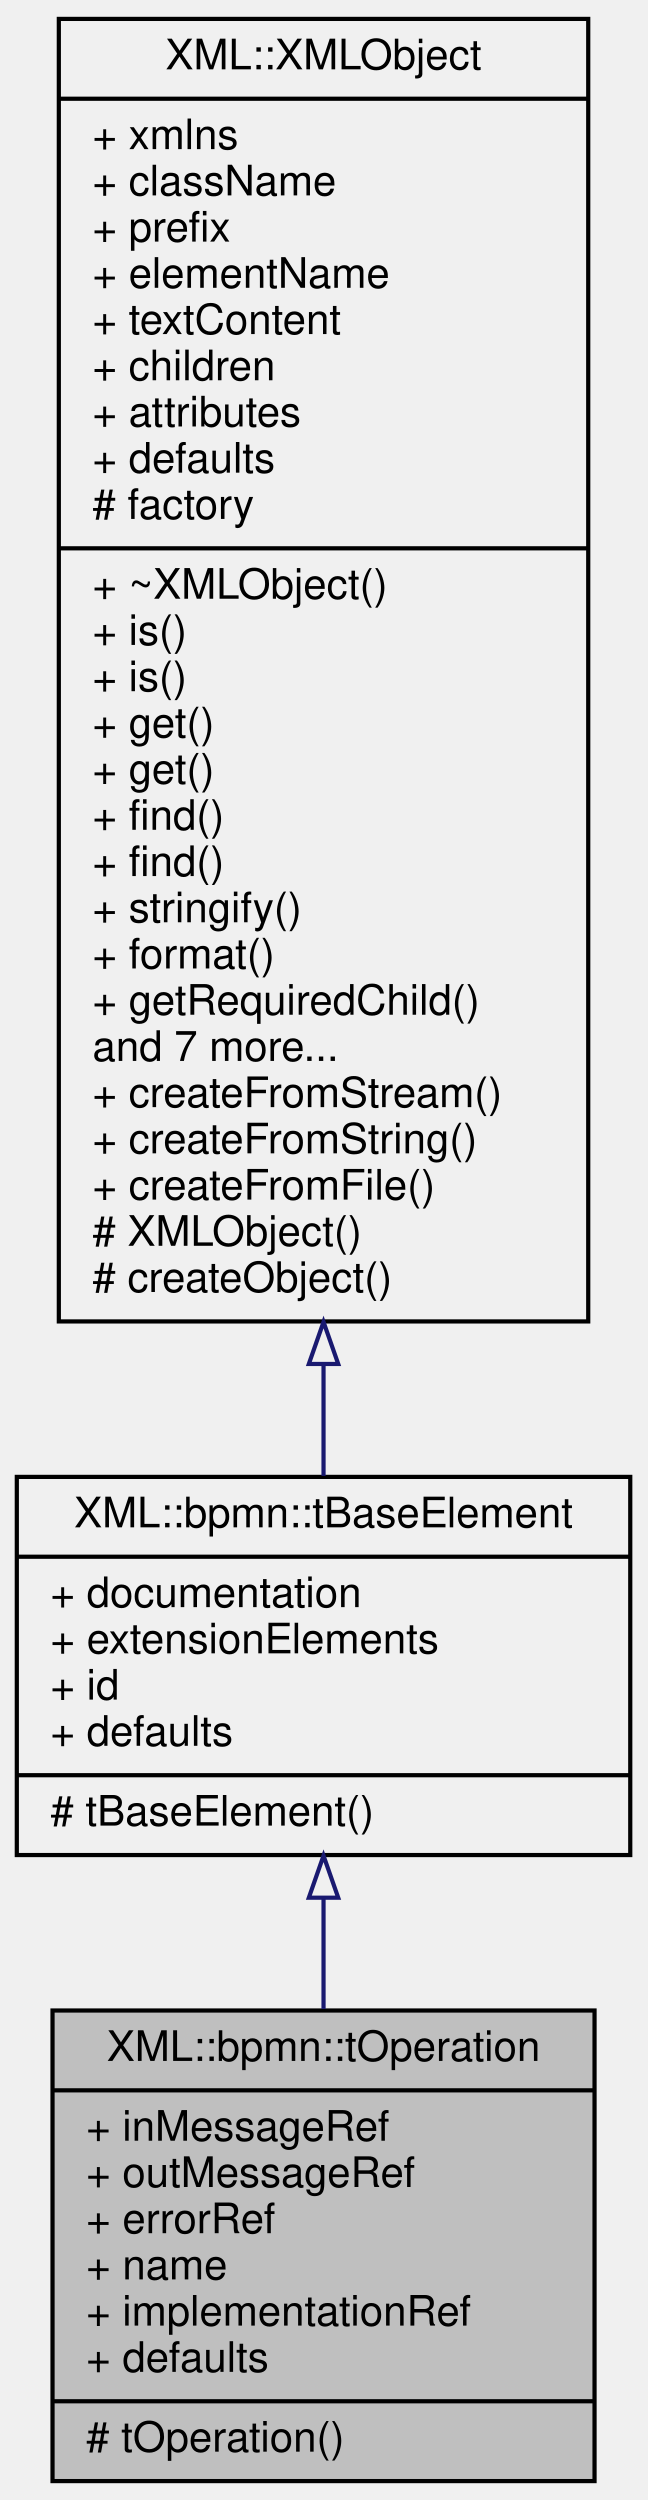
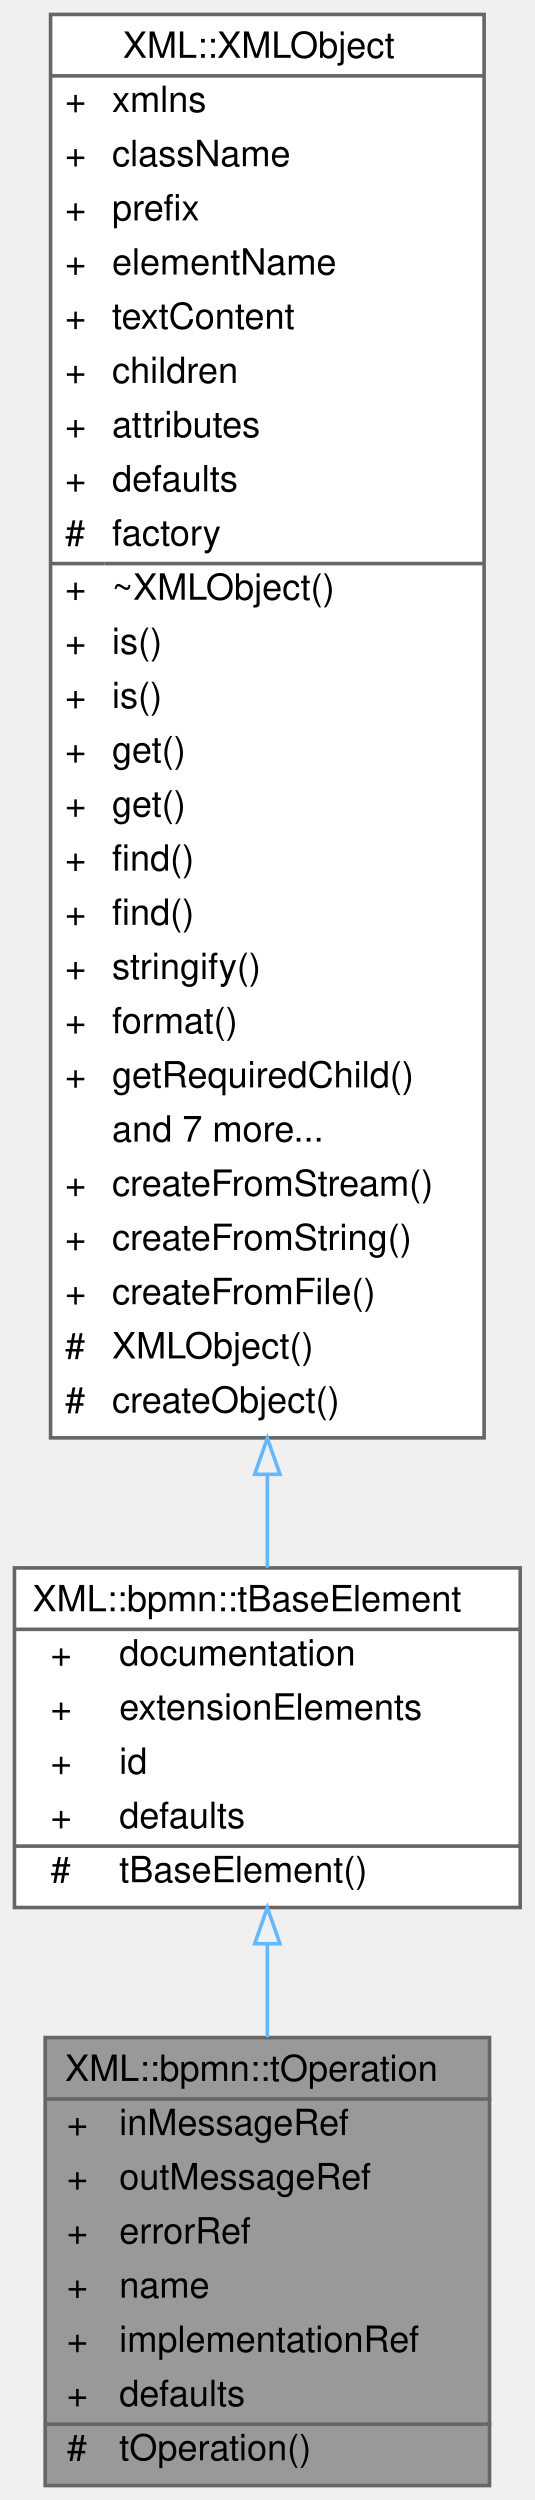
- <svg xmlns="http://www.w3.org/2000/svg" xmlns:xlink="http://www.w3.org/1999/xlink" width="154pt" height="595pt" viewBox="0.00 0.00 154.00 595.00">
-   <g id="graph0" class="graph" transform="scale(1 1) rotate(0) translate(4 591)">
-     <g id="node1" class="node">
-       <g id="a_node1">
+ <svg xmlns="http://www.w3.org/2000/svg" xmlns:xlink="http://www.w3.org/1999/xlink" width="148pt" height="692pt" viewBox="0.00 0.00 148.00 692.00">
+   <g id="graph0" class="graph" transform="scale(1 1) rotate(0) translate(4 688)">
+     <g id="Node000001" class="node">
+       <g id="a_Node000001">
        <a xlink:title=" ">
-           <polygon fill="#bfbfbf" stroke="black" points="8.5,-0.5 8.5,-112.5 137.5,-112.5 137.5,-0.5 8.5,-0.5" />
-           <text text-anchor="middle" x="73" y="-100.5" font-family="Helvetica,sans-Serif" font-size="10.00">XML::bpmn::tOperation</text>
-           <polyline fill="none" stroke="black" points="8.5,-93.5 137.5,-93.5 " />
-           <text text-anchor="start" x="16.5" y="-81.5" font-family="Helvetica,sans-Serif" font-size="10.00">+ inMessageRef</text>
-           <text text-anchor="start" x="16.5" y="-70.5" font-family="Helvetica,sans-Serif" font-size="10.00">+ outMessageRef</text>
-           <text text-anchor="start" x="16.5" y="-59.5" font-family="Helvetica,sans-Serif" font-size="10.00">+ errorRef</text>
-           <text text-anchor="start" x="16.5" y="-48.5" font-family="Helvetica,sans-Serif" font-size="10.00">+ name</text>
-           <text text-anchor="start" x="16.5" y="-37.5" font-family="Helvetica,sans-Serif" font-size="10.00">+ implementationRef</text>
-           <text text-anchor="start" x="16.5" y="-26.5" font-family="Helvetica,sans-Serif" font-size="10.00">+ defaults</text>
-           <polyline fill="none" stroke="black" points="8.5,-19.5 137.5,-19.5 " />
-           <text text-anchor="start" x="16.5" y="-7.5" font-family="Helvetica,sans-Serif" font-size="10.00"># tOperation()</text>
+           <polygon fill="#999999" stroke="transparent" points="131.5,-124 8.5,-124 8.5,0 131.5,0 131.5,-124" />
+           <text text-anchor="start" x="14" y="-112" font-family="Helvetica,sans-Serif" font-size="10.00">XML::bpmn::tOperation</text>
+           <text text-anchor="start" x="14.5" y="-97" font-family="Helvetica,sans-Serif" font-size="10.00">+</text>
+           <text text-anchor="start" x="29" y="-97" font-family="Helvetica,sans-Serif" font-size="10.00">inMessageRef</text>
+           <text text-anchor="start" x="14.5" y="-82" font-family="Helvetica,sans-Serif" font-size="10.00">+</text>
+           <text text-anchor="start" x="29" y="-82" font-family="Helvetica,sans-Serif" font-size="10.00">outMessageRef</text>
+           <text text-anchor="start" x="14.5" y="-67" font-family="Helvetica,sans-Serif" font-size="10.00">+</text>
+           <text text-anchor="start" x="29" y="-67" font-family="Helvetica,sans-Serif" font-size="10.00">errorRef</text>
+           <text text-anchor="start" x="14.5" y="-52" font-family="Helvetica,sans-Serif" font-size="10.00">+</text>
+           <text text-anchor="start" x="29" y="-52" font-family="Helvetica,sans-Serif" font-size="10.00">name</text>
+           <text text-anchor="start" x="14.5" y="-37" font-family="Helvetica,sans-Serif" font-size="10.00">+</text>
+           <text text-anchor="start" x="29" y="-37" font-family="Helvetica,sans-Serif" font-size="10.00">implementationRef</text>
+           <text text-anchor="start" x="14.5" y="-22" font-family="Helvetica,sans-Serif" font-size="10.00">+</text>
+           <text text-anchor="start" x="29" y="-22" font-family="Helvetica,sans-Serif" font-size="10.00">defaults</text>
+           <text text-anchor="start" x="14.5" y="-7" font-family="Helvetica,sans-Serif" font-size="10.00">#</text>
+           <text text-anchor="start" x="29" y="-7" font-family="Helvetica,sans-Serif" font-size="10.00">tOperation()</text>
+           <polygon fill="#666666" stroke="#666666" points="9,-107 9,-107 132,-107 132,-107 9,-107" />
+           <polygon fill="#666666" stroke="#666666" points="9,-17 9,-17 27,-17 27,-17 9,-17" />
+           <polygon fill="#666666" stroke="#666666" points="27,-17 27,-17 132,-17 132,-17 27,-17" />
+           <polygon fill="none" stroke="#666666" points="8.5,0 8.5,-124 131.5,-124 131.5,0 8.5,0" />
        </a>
      </g>
    </g>
-     <g id="node2" class="node">
-       <g id="a_node2">
+     <g id="Node000002" class="node">
+       <g id="a_Node000002">
        <a xlink:href="classXML_1_1bpmn_1_1tBaseElement.html" target="_top" xlink:title=" ">
-           <polygon fill="none" stroke="black" points="0,-149.5 0,-239.5 146,-239.5 146,-149.5 0,-149.5" />
-           <text text-anchor="middle" x="73" y="-227.5" font-family="Helvetica,sans-Serif" font-size="10.00">XML::bpmn::tBaseElement</text>
-           <polyline fill="none" stroke="black" points="0,-220.5 146,-220.5 " />
-           <text text-anchor="start" x="8" y="-208.5" font-family="Helvetica,sans-Serif" font-size="10.00">+ documentation</text>
-           <text text-anchor="start" x="8" y="-197.5" font-family="Helvetica,sans-Serif" font-size="10.00">+ extensionElements</text>
-           <text text-anchor="start" x="8" y="-186.5" font-family="Helvetica,sans-Serif" font-size="10.00">+ id</text>
-           <text text-anchor="start" x="8" y="-175.5" font-family="Helvetica,sans-Serif" font-size="10.00">+ defaults</text>
-           <polyline fill="none" stroke="black" points="0,-168.5 146,-168.5 " />
-           <text text-anchor="start" x="8" y="-156.5" font-family="Helvetica,sans-Serif" font-size="10.00"># tBaseElement()</text>
+           <polygon fill="white" stroke="transparent" points="140,-254 0,-254 0,-160 140,-160 140,-254" />
+           <text text-anchor="start" x="5" y="-242" font-family="Helvetica,sans-Serif" font-size="10.00">XML::bpmn::tBaseElement</text>
+           <text text-anchor="start" x="10" y="-227" font-family="Helvetica,sans-Serif" font-size="10.00">+</text>
+           <text text-anchor="start" x="29" y="-227" font-family="Helvetica,sans-Serif" font-size="10.00">documentation</text>
+           <text text-anchor="start" x="10" y="-212" font-family="Helvetica,sans-Serif" font-size="10.00">+</text>
+           <text text-anchor="start" x="29" y="-212" font-family="Helvetica,sans-Serif" font-size="10.00">extensionElements</text>
+           <text text-anchor="start" x="10" y="-197" font-family="Helvetica,sans-Serif" font-size="10.00">+</text>
+           <text text-anchor="start" x="29" y="-197" font-family="Helvetica,sans-Serif" font-size="10.00">id</text>
+           <text text-anchor="start" x="10" y="-182" font-family="Helvetica,sans-Serif" font-size="10.00">+</text>
+           <text text-anchor="start" x="29" y="-182" font-family="Helvetica,sans-Serif" font-size="10.00">defaults</text>
+           <text text-anchor="start" x="10" y="-167" font-family="Helvetica,sans-Serif" font-size="10.00">#</text>
+           <text text-anchor="start" x="29" y="-167" font-family="Helvetica,sans-Serif" font-size="10.00">tBaseElement()</text>
+           <polygon fill="#666666" stroke="#666666" points="0,-237 0,-237 140,-237 140,-237 0,-237" />
+           <polygon fill="#666666" stroke="#666666" points="0,-177 0,-177 27,-177 27,-177 0,-177" />
+           <polygon fill="#666666" stroke="#666666" points="27,-177 27,-177 140,-177 140,-177 27,-177" />
+           <polygon fill="none" stroke="#666666" points="0,-160 0,-254 140,-254 140,-160 0,-160" />
        </a>
      </g>
    </g>
-     <g id="edge1" class="edge">
-       <path fill="none" stroke="midnightblue" d="M73,-139.31C73,-130.61 73,-121.59 73,-112.87" />
-       <polygon fill="none" stroke="midnightblue" points="69.5,-139.34 73,-149.34 76.5,-139.34 69.5,-139.34" />
-     </g>
-     <g id="node3" class="node">
-       <g id="a_node3">
-         <a xlink:href="classXML_1_1XMLObject.html" target="_top" xlink:title="A class representing a node in an XML-tree.">
-           <polygon fill="none" stroke="black" points="10,-276.5 10,-586.5 136,-586.5 136,-276.5 10,-276.5" />
-           <text text-anchor="middle" x="73" y="-574.5" font-family="Helvetica,sans-Serif" font-size="10.00">XML::XMLObject</text>
-           <polyline fill="none" stroke="black" points="10,-567.5 136,-567.5 " />
-           <text text-anchor="start" x="18" y="-555.5" font-family="Helvetica,sans-Serif" font-size="10.00">+ xmlns</text>
-           <text text-anchor="start" x="18" y="-544.5" font-family="Helvetica,sans-Serif" font-size="10.00">+ className</text>
-           <text text-anchor="start" x="18" y="-533.5" font-family="Helvetica,sans-Serif" font-size="10.00">+ prefix</text>
-           <text text-anchor="start" x="18" y="-522.5" font-family="Helvetica,sans-Serif" font-size="10.00">+ elementName</text>
-           <text text-anchor="start" x="18" y="-511.5" font-family="Helvetica,sans-Serif" font-size="10.00">+ textContent</text>
-           <text text-anchor="start" x="18" y="-500.5" font-family="Helvetica,sans-Serif" font-size="10.00">+ children</text>
-           <text text-anchor="start" x="18" y="-489.5" font-family="Helvetica,sans-Serif" font-size="10.00">+ attributes</text>
-           <text text-anchor="start" x="18" y="-478.5" font-family="Helvetica,sans-Serif" font-size="10.00">+ defaults</text>
-           <text text-anchor="start" x="18" y="-467.5" font-family="Helvetica,sans-Serif" font-size="10.00"># factory</text>
-           <polyline fill="none" stroke="black" points="10,-460.5 136,-460.5 " />
-           <text text-anchor="start" x="18" y="-448.5" font-family="Helvetica,sans-Serif" font-size="10.00">+ ~XMLObject()</text>
-           <text text-anchor="start" x="18" y="-437.5" font-family="Helvetica,sans-Serif" font-size="10.00">+ is()</text>
-           <text text-anchor="start" x="18" y="-426.5" font-family="Helvetica,sans-Serif" font-size="10.00">+ is()</text>
-           <text text-anchor="start" x="18" y="-415.5" font-family="Helvetica,sans-Serif" font-size="10.00">+ get()</text>
-           <text text-anchor="start" x="18" y="-404.5" font-family="Helvetica,sans-Serif" font-size="10.00">+ get()</text>
-           <text text-anchor="start" x="18" y="-393.5" font-family="Helvetica,sans-Serif" font-size="10.00">+ find()</text>
-           <text text-anchor="start" x="18" y="-382.5" font-family="Helvetica,sans-Serif" font-size="10.00">+ find()</text>
-           <text text-anchor="start" x="18" y="-371.5" font-family="Helvetica,sans-Serif" font-size="10.00">+ stringify()</text>
-           <text text-anchor="start" x="18" y="-360.5" font-family="Helvetica,sans-Serif" font-size="10.00">+ format()</text>
-           <text text-anchor="start" x="18" y="-349.5" font-family="Helvetica,sans-Serif" font-size="10.00">+ getRequiredChild()</text>
-           <text text-anchor="start" x="18" y="-338.5" font-family="Helvetica,sans-Serif" font-size="10.00">and 7 more...</text>
-           <text text-anchor="start" x="18" y="-327.5" font-family="Helvetica,sans-Serif" font-size="10.00">+ createFromStream()</text>
-           <text text-anchor="start" x="18" y="-316.5" font-family="Helvetica,sans-Serif" font-size="10.00">+ createFromString()</text>
-           <text text-anchor="start" x="18" y="-305.5" font-family="Helvetica,sans-Serif" font-size="10.00">+ createFromFile()</text>
-           <text text-anchor="start" x="18" y="-294.5" font-family="Helvetica,sans-Serif" font-size="10.00"># XMLObject()</text>
-           <text text-anchor="start" x="18" y="-283.5" font-family="Helvetica,sans-Serif" font-size="10.00"># createObject()</text>
+     <g id="edge1_Node000001_Node000002" class="edge">
+       <g id="a_edge1_Node000001_Node000002">
+         <a xlink:title=" ">
+           <path fill="none" stroke="#63b8ff" d="M70,-149.84C70,-141.38 70,-132.63 70,-124.08" />
+           <polygon fill="none" stroke="#63b8ff" points="66.5,-149.97 70,-159.97 73.5,-149.97 66.5,-149.97" />
        </a>
      </g>
    </g>
-     <g id="edge2" class="edge">
-       <path fill="none" stroke="midnightblue" d="M73,-266.35C73,-256.89 73,-247.91 73,-239.72" />
-       <polygon fill="none" stroke="midnightblue" points="69.5,-266.37 73,-276.37 76.5,-266.37 69.5,-266.37" />
+     <g id="Node000003" class="node">
+       <g id="a_Node000003">
+         <a xlink:href="classXML_1_1XMLObject.html" target="_top" xlink:title="A class representing a node in an XML-tree.">
+           <polygon fill="white" stroke="transparent" points="130,-684 10,-684 10,-290 130,-290 130,-684" />
+           <text text-anchor="start" x="30" y="-672" font-family="Helvetica,sans-Serif" font-size="10.00">XML::XMLObject</text>
+           <text text-anchor="start" x="14" y="-657" font-family="Helvetica,sans-Serif" font-size="10.00">+</text>
+           <text text-anchor="start" x="27" y="-657" font-family="Helvetica,sans-Serif" font-size="10.00">xmlns</text>
+           <text text-anchor="start" x="14" y="-642" font-family="Helvetica,sans-Serif" font-size="10.00">+</text>
+           <text text-anchor="start" x="27" y="-642" font-family="Helvetica,sans-Serif" font-size="10.00">className</text>
+           <text text-anchor="start" x="14" y="-627" font-family="Helvetica,sans-Serif" font-size="10.00">+</text>
+           <text text-anchor="start" x="27" y="-627" font-family="Helvetica,sans-Serif" font-size="10.00">prefix</text>
+           <text text-anchor="start" x="14" y="-612" font-family="Helvetica,sans-Serif" font-size="10.00">+</text>
+           <text text-anchor="start" x="27" y="-612" font-family="Helvetica,sans-Serif" font-size="10.00">elementName</text>
+           <text text-anchor="start" x="14" y="-597" font-family="Helvetica,sans-Serif" font-size="10.00">+</text>
+           <text text-anchor="start" x="27" y="-597" font-family="Helvetica,sans-Serif" font-size="10.00">textContent</text>
+           <text text-anchor="start" x="14" y="-582" font-family="Helvetica,sans-Serif" font-size="10.00">+</text>
+           <text text-anchor="start" x="27" y="-582" font-family="Helvetica,sans-Serif" font-size="10.00">children</text>
+           <text text-anchor="start" x="14" y="-567" font-family="Helvetica,sans-Serif" font-size="10.00">+</text>
+           <text text-anchor="start" x="27" y="-567" font-family="Helvetica,sans-Serif" font-size="10.00">attributes</text>
+           <text text-anchor="start" x="14" y="-552" font-family="Helvetica,sans-Serif" font-size="10.00">+</text>
+           <text text-anchor="start" x="27" y="-552" font-family="Helvetica,sans-Serif" font-size="10.00">defaults</text>
+           <text text-anchor="start" x="14" y="-537" font-family="Helvetica,sans-Serif" font-size="10.00">#</text>
+           <text text-anchor="start" x="27" y="-537" font-family="Helvetica,sans-Serif" font-size="10.00">factory</text>
+           <text text-anchor="start" x="14" y="-522" font-family="Helvetica,sans-Serif" font-size="10.00">+</text>
+           <text text-anchor="start" x="27" y="-522" font-family="Helvetica,sans-Serif" font-size="10.00">~XMLObject()</text>
+           <text text-anchor="start" x="14" y="-507" font-family="Helvetica,sans-Serif" font-size="10.00">+</text>
+           <text text-anchor="start" x="27" y="-507" font-family="Helvetica,sans-Serif" font-size="10.00">is()</text>
+           <text text-anchor="start" x="14" y="-492" font-family="Helvetica,sans-Serif" font-size="10.00">+</text>
+           <text text-anchor="start" x="27" y="-492" font-family="Helvetica,sans-Serif" font-size="10.00">is()</text>
+           <text text-anchor="start" x="14" y="-477" font-family="Helvetica,sans-Serif" font-size="10.00">+</text>
+           <text text-anchor="start" x="27" y="-477" font-family="Helvetica,sans-Serif" font-size="10.00">get()</text>
+           <text text-anchor="start" x="14" y="-462" font-family="Helvetica,sans-Serif" font-size="10.00">+</text>
+           <text text-anchor="start" x="27" y="-462" font-family="Helvetica,sans-Serif" font-size="10.00">get()</text>
+           <text text-anchor="start" x="14" y="-447" font-family="Helvetica,sans-Serif" font-size="10.00">+</text>
+           <text text-anchor="start" x="27" y="-447" font-family="Helvetica,sans-Serif" font-size="10.00">find()</text>
+           <text text-anchor="start" x="14" y="-432" font-family="Helvetica,sans-Serif" font-size="10.00">+</text>
+           <text text-anchor="start" x="27" y="-432" font-family="Helvetica,sans-Serif" font-size="10.00">find()</text>
+           <text text-anchor="start" x="14" y="-417" font-family="Helvetica,sans-Serif" font-size="10.00">+</text>
+           <text text-anchor="start" x="27" y="-417" font-family="Helvetica,sans-Serif" font-size="10.00">stringify()</text>
+           <text text-anchor="start" x="14" y="-402" font-family="Helvetica,sans-Serif" font-size="10.00">+</text>
+           <text text-anchor="start" x="27" y="-402" font-family="Helvetica,sans-Serif" font-size="10.00">format()</text>
+           <text text-anchor="start" x="14" y="-387" font-family="Helvetica,sans-Serif" font-size="10.00">+</text>
+           <text text-anchor="start" x="27" y="-387" font-family="Helvetica,sans-Serif" font-size="10.00">getRequiredChild()</text>
+           <text text-anchor="start" x="27" y="-372" font-family="Helvetica,sans-Serif" font-size="10.00">and 7 more...</text>
+           <text text-anchor="start" x="14" y="-357" font-family="Helvetica,sans-Serif" font-size="10.00">+</text>
+           <text text-anchor="start" x="27" y="-357" font-family="Helvetica,sans-Serif" font-size="10.00">createFromStream()</text>
+           <text text-anchor="start" x="14" y="-342" font-family="Helvetica,sans-Serif" font-size="10.00">+</text>
+           <text text-anchor="start" x="27" y="-342" font-family="Helvetica,sans-Serif" font-size="10.00">createFromString()</text>
+           <text text-anchor="start" x="14" y="-327" font-family="Helvetica,sans-Serif" font-size="10.00">+</text>
+           <text text-anchor="start" x="27" y="-327" font-family="Helvetica,sans-Serif" font-size="10.00">createFromFile()</text>
+           <text text-anchor="start" x="14" y="-312" font-family="Helvetica,sans-Serif" font-size="10.00">#</text>
+           <text text-anchor="start" x="27" y="-312" font-family="Helvetica,sans-Serif" font-size="10.00">XMLObject()</text>
+           <text text-anchor="start" x="14" y="-297" font-family="Helvetica,sans-Serif" font-size="10.00">#</text>
+           <text text-anchor="start" x="27" y="-297" font-family="Helvetica,sans-Serif" font-size="10.00">createObject()</text>
+           <polygon fill="#666666" stroke="#666666" points="10,-667 10,-667 130,-667 130,-667 10,-667" />
+           <polygon fill="#666666" stroke="#666666" points="10,-532 10,-532 25,-532 25,-532 10,-532" />
+           <polygon fill="#666666" stroke="#666666" points="25,-532 25,-532 130,-532 130,-532 25,-532" />
+           <polygon fill="none" stroke="#666666" points="10,-290 10,-684 130,-684 130,-290 10,-290" />
+         </a>
+       </g>
+     </g>
+     <g id="edge2_Node000002_Node000003" class="edge">
+       <g id="a_edge2_Node000002_Node000003">
+         <a xlink:title=" ">
+           <path fill="none" stroke="#63b8ff" d="M70,-279.78C70,-270.62 70,-261.97 70,-254.06" />
+           <polygon fill="none" stroke="#63b8ff" points="66.5,-279.91 70,-289.91 73.5,-279.91 66.5,-279.91" />
+         </a>
+       </g>
    </g>
  </g>
</svg>
